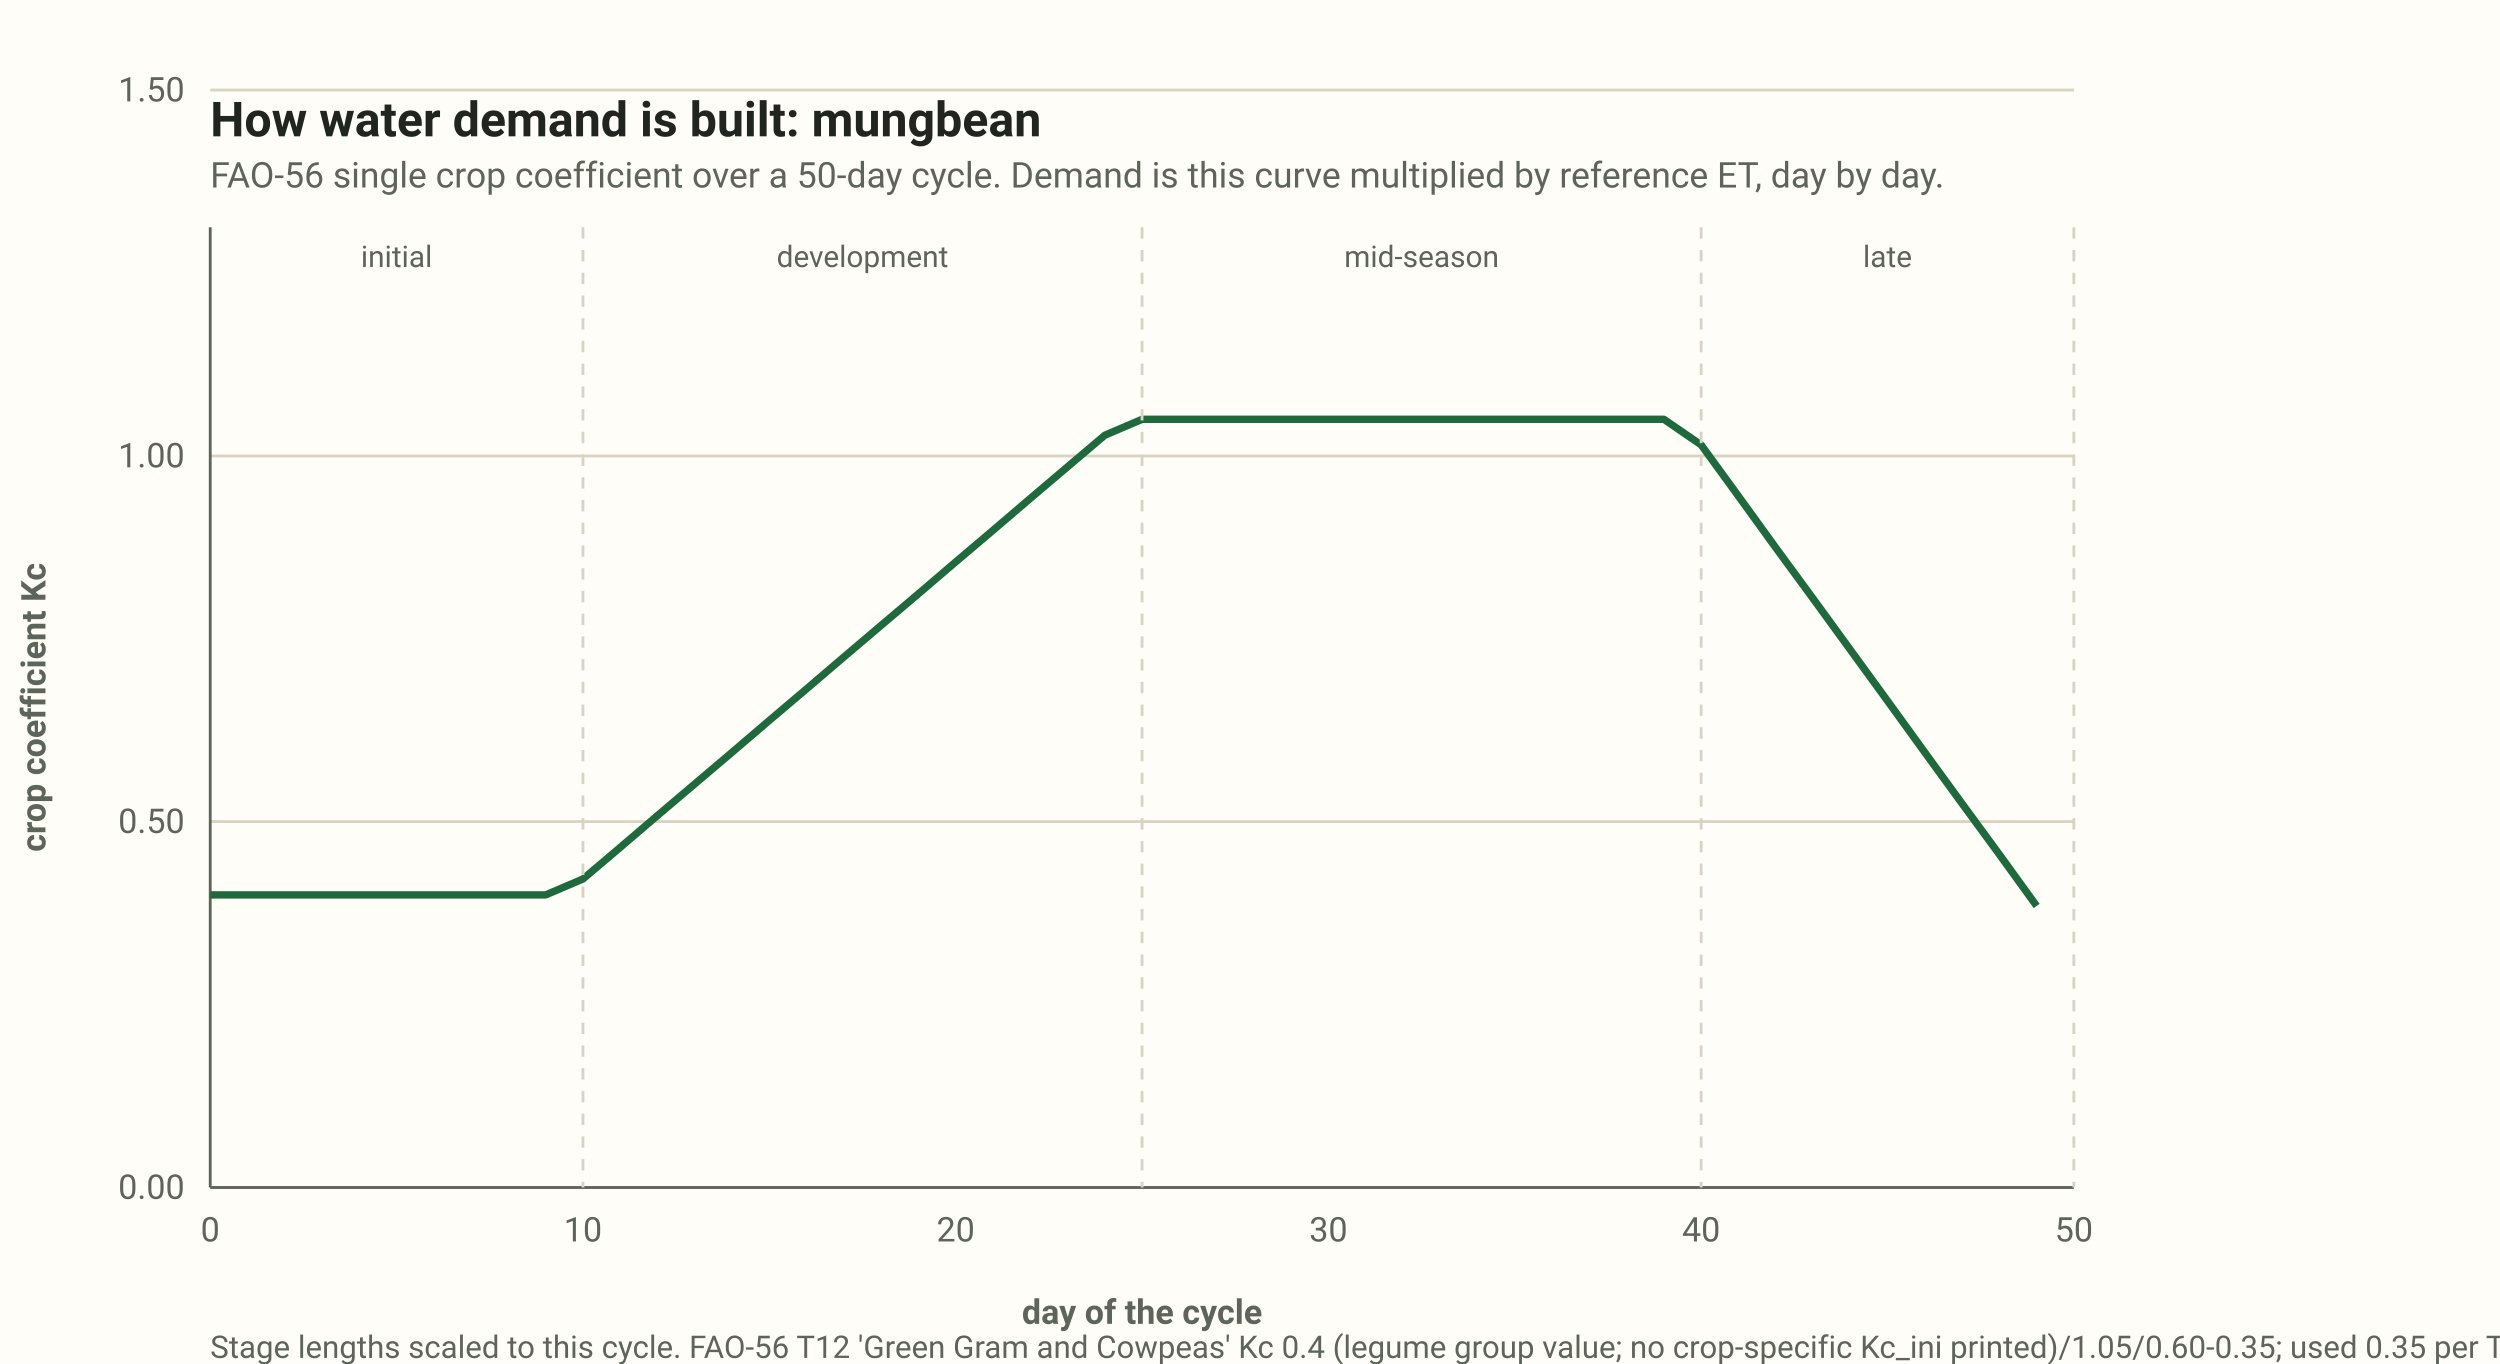
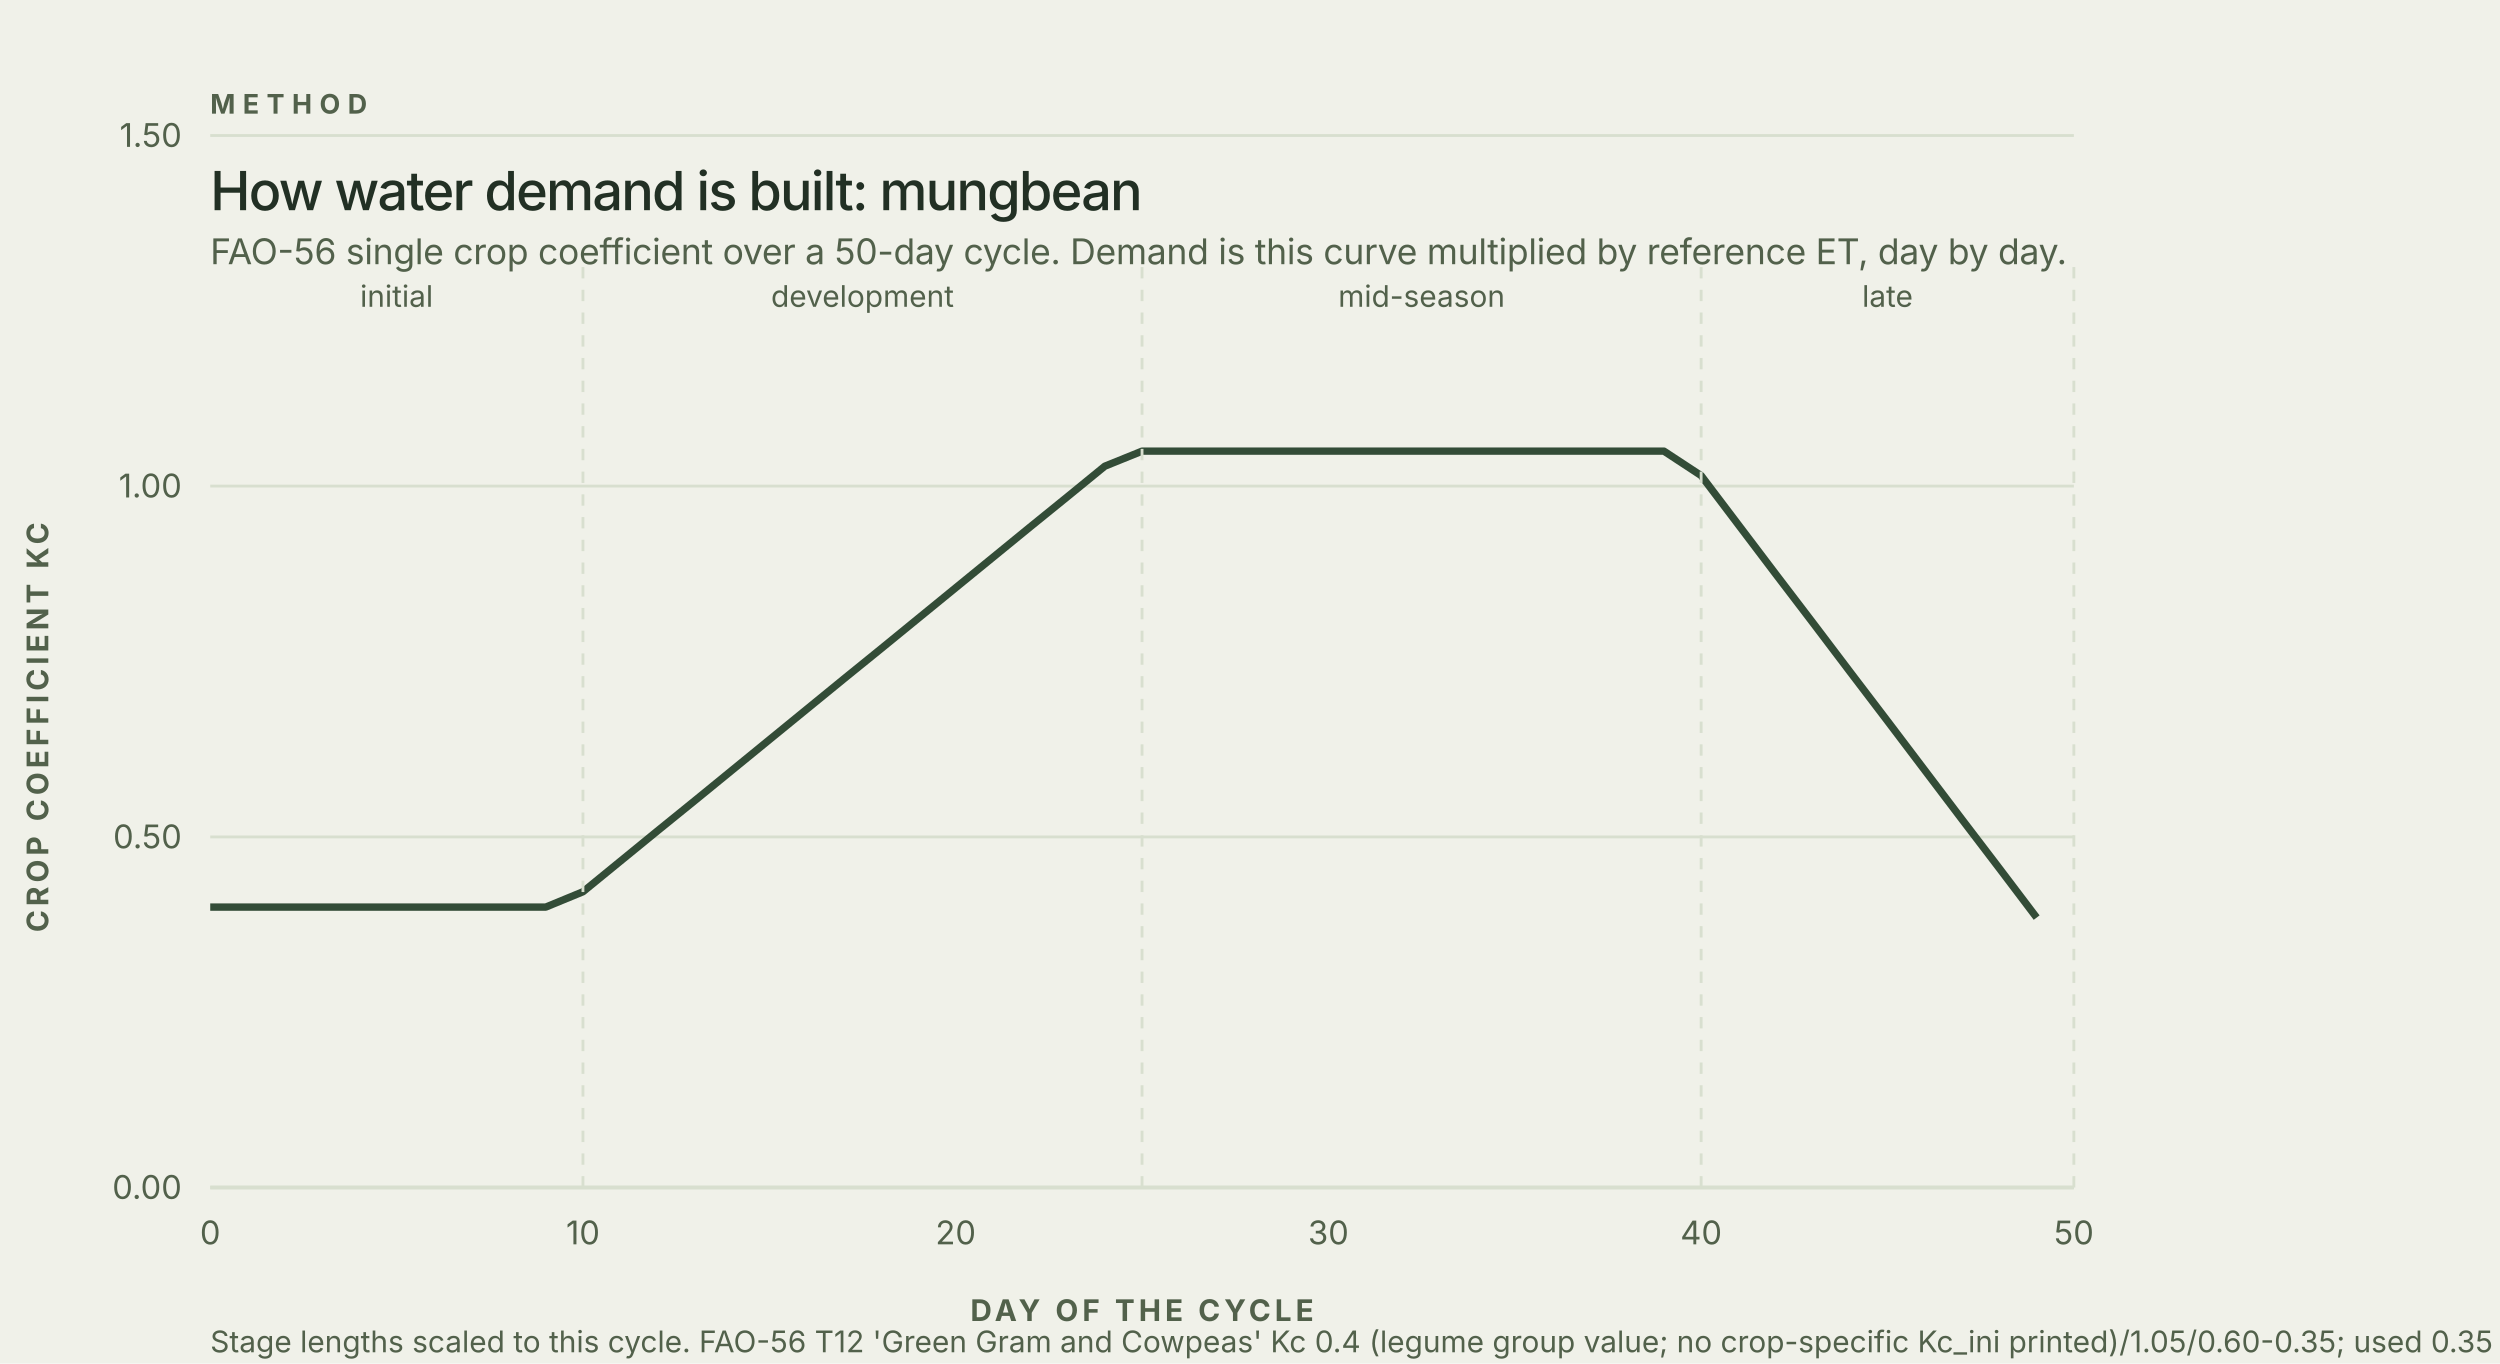
<svg xmlns="http://www.w3.org/2000/svg" width="880" height="480" viewBox="0 0 880 480">
-   <rect width="880" height="480" fill="#fffdf8" />
-   <text x="74" y="48" font-size="17" font-weight="700" fill="#20261f" font-family="system-ui, -apple-system, 'Segoe UI', Roboto, sans-serif">How water demand is built: mungbean</text>
-   <text x="74" y="66" font-size="12.5" fill="#5d655a" font-family="system-ui, -apple-system, 'Segoe UI', Roboto, sans-serif">FAO-56 single crop coefficient over a 50-day cycle. Demand is this curve multiplied by reference ET, day by day.</text>
-   <line x1="74.0" y1="418.0" x2="730.0" y2="418.0" stroke="#d9d3c3" stroke-width="1.0" />
-   <line x1="74.0" y1="289.2" x2="730.0" y2="289.2" stroke="#d9d3c3" stroke-width="1.0" />
-   <line x1="74.0" y1="160.5" x2="730.0" y2="160.5" stroke="#d9d3c3" stroke-width="1.0" />
-   <line x1="74.0" y1="31.7" x2="730.0" y2="31.7" stroke="#d9d3c3" stroke-width="1.0" />
-   <line x1="74.0" y1="418.0" x2="730.0" y2="418.0" stroke="#5d655a" stroke-width="1.0" />
-   <line x1="74.0" y1="80.0" x2="74.0" y2="418.0" stroke="#5d655a" stroke-width="1.0" />
-   <text x="65.0" y="422.0" font-size="12" fill="#5d655a" text-anchor="end" font-weight="400" font-family="system-ui, -apple-system, 'Segoe UI', Roboto, sans-serif">0.00</text>
-   <text x="65.0" y="293.2" font-size="12" fill="#5d655a" text-anchor="end" font-weight="400" font-family="system-ui, -apple-system, 'Segoe UI', Roboto, sans-serif">0.50</text>
-   <text x="65.0" y="164.5" font-size="12" fill="#5d655a" text-anchor="end" font-weight="400" font-family="system-ui, -apple-system, 'Segoe UI', Roboto, sans-serif">1.00</text>
-   <text x="65.0" y="35.7" font-size="12" fill="#5d655a" text-anchor="end" font-weight="400" font-family="system-ui, -apple-system, 'Segoe UI', Roboto, sans-serif">1.50</text>
-   <text x="74.0" y="437.0" font-size="12" fill="#5d655a" text-anchor="middle" font-weight="400" font-family="system-ui, -apple-system, 'Segoe UI', Roboto, sans-serif">0</text>
-   <text x="205.2" y="437.0" font-size="12" fill="#5d655a" text-anchor="middle" font-weight="400" font-family="system-ui, -apple-system, 'Segoe UI', Roboto, sans-serif">10</text>
-   <text x="336.4" y="437.0" font-size="12" fill="#5d655a" text-anchor="middle" font-weight="400" font-family="system-ui, -apple-system, 'Segoe UI', Roboto, sans-serif">20</text>
-   <text x="467.6" y="437.0" font-size="12" fill="#5d655a" text-anchor="middle" font-weight="400" font-family="system-ui, -apple-system, 'Segoe UI', Roboto, sans-serif">30</text>
-   <text x="598.8" y="437.0" font-size="12" fill="#5d655a" text-anchor="middle" font-weight="400" font-family="system-ui, -apple-system, 'Segoe UI', Roboto, sans-serif">40</text>
-   <text x="730.0" y="437.0" font-size="12" fill="#5d655a" text-anchor="middle" font-weight="400" font-family="system-ui, -apple-system, 'Segoe UI', Roboto, sans-serif">50</text>
-   <text x="402.0" y="466.0" font-size="12" fill="#5d655a" text-anchor="middle" font-weight="600" font-family="system-ui, -apple-system, 'Segoe UI', Roboto, sans-serif">day of the cycle</text>
-   <text x="16.0" y="249.0" font-size="12" fill="#5d655a" text-anchor="middle" font-weight="600" font-family="system-ui, -apple-system, 'Segoe UI', Roboto, sans-serif" transform="rotate(-90 16.0 249.0)">crop coefficient Kc</text>
-   <path d="M 74.0 315.0 L 87.1 315.0 L 100.2 315.0 L 113.4 315.0 L 126.5 315.0 L 139.6 315.0 L 152.7 315.0 L 165.8 315.0 L 179.0 315.0 L 192.1 315.0 L 205.2 309.4 L 218.3 298.3 L 231.4 287.1 L 244.6 275.9 L 257.7 264.8 L 270.8 253.6 L 283.9 242.5 L 297.0 231.3 L 310.2 220.1 L 323.3 209.0 L 336.4 197.8 L 349.5 186.7 L 362.6 175.5 L 375.8 164.3 L 388.9 153.2 L 402.0 147.6 L 415.1 147.6 L 428.2 147.6 L 441.4 147.6 L 454.5 147.6 L 467.6 147.6 L 480.7 147.6 L 493.8 147.6 L 507.0 147.6 L 520.1 147.6 L 533.2 147.6 L 546.3 147.6 L 559.4 147.6 L 572.6 147.6 L 585.7 147.6 L 598.8 156.6 L 611.9 174.6 L 625.0 192.7 L 638.2 210.7 L 651.3 228.7 L 664.4 246.7 L 677.5 264.8 L 690.6 282.8 L 703.8 300.8 L 716.9 318.9" fill="none" stroke="#1f6a3d" stroke-width="2.6" stroke-linejoin="round" />
-   <line x1="205.2" y1="80.0" x2="205.2" y2="418.0" stroke="#d9d3c3" stroke-width="1" stroke-dasharray="4 4" />
-   <text x="139.6" y="94.0" font-size="10.5" fill="#5d655a" text-anchor="middle" font-weight="400" font-family="system-ui, -apple-system, 'Segoe UI', Roboto, sans-serif">initial</text>
-   <line x1="402.0" y1="80.0" x2="402.0" y2="418.0" stroke="#d9d3c3" stroke-width="1" stroke-dasharray="4 4" />
-   <text x="303.6" y="94.0" font-size="10.5" fill="#5d655a" text-anchor="middle" font-weight="400" font-family="system-ui, -apple-system, 'Segoe UI', Roboto, sans-serif">development</text>
-   <line x1="598.8" y1="80.0" x2="598.8" y2="418.0" stroke="#d9d3c3" stroke-width="1" stroke-dasharray="4 4" />
-   <text x="500.4" y="94.0" font-size="10.5" fill="#5d655a" text-anchor="middle" font-weight="400" font-family="system-ui, -apple-system, 'Segoe UI', Roboto, sans-serif">mid-season</text>
-   <line x1="730.0" y1="80.0" x2="730.0" y2="418.0" stroke="#d9d3c3" stroke-width="1" stroke-dasharray="4 4" />
-   <text x="664.4" y="94.0" font-size="10.5" fill="#5d655a" text-anchor="middle" font-weight="400" font-family="system-ui, -apple-system, 'Segoe UI', Roboto, sans-serif">late</text>
-   <text x="74.0" y="478.0" font-size="11" fill="#5d655a" text-anchor="start" font-weight="400" font-family="system-ui, -apple-system, 'Segoe UI', Roboto, sans-serif">Stage lengths scaled to this cycle. FAO-56 T12 'Green Gram and Cowpeas' Kc 0.4 (legume group value; no crop-specific Kc_ini printed)/1.05/0.60-0.35; used 0.35 per T12 note 6 = harvested </text>
+   <rect width="880" height="480" fill="#f0f1e9" />
+   <text x="74" y="40" font-size="9.5" font-weight="650" fill="#52614b" font-family="'DM Sans', -apple-system, 'Segoe UI', sans-serif" letter-spacing="2.6">METHOD</text>
+   <text x="74" y="74" font-size="19" font-weight="550" fill="#223024" font-family="Manrope, 'DM Sans', -apple-system, 'Segoe UI', sans-serif" letter-spacing="-0.6">How water demand is built: mungbean</text>
+   <text x="74" y="93" font-size="12.5" fill="#52614b" font-family="'DM Sans', -apple-system, 'Segoe UI', sans-serif" letter-spacing="-0.1">FAO-56 single crop coefficient over a 50-day cycle. Demand is this curve multiplied by reference ET, day by day.</text>
+   <line x1="74.0" y1="418.0" x2="730.0" y2="418.0" stroke="#d8dfcf" stroke-width="1.0" />
+   <line x1="74.0" y1="294.6" x2="730.0" y2="294.6" stroke="#d8dfcf" stroke-width="1.0" />
+   <line x1="74.0" y1="171.1" x2="730.0" y2="171.1" stroke="#d8dfcf" stroke-width="1.0" />
+   <line x1="74.0" y1="47.7" x2="730.0" y2="47.7" stroke="#d8dfcf" stroke-width="1.0" />
+   <line x1="74.0" y1="418.0" x2="730.0" y2="418.0" stroke="#d8dfcf" stroke-width="1.4" />
+   <text x="64.0" y="422.0" font-size="11.5" fill="#52614b" text-anchor="end" font-weight="400" font-family="'DM Sans', -apple-system, 'Segoe UI', sans-serif">0.00</text>
+   <text x="64.0" y="298.6" font-size="11.5" fill="#52614b" text-anchor="end" font-weight="400" font-family="'DM Sans', -apple-system, 'Segoe UI', sans-serif">0.50</text>
+   <text x="64.0" y="175.1" font-size="11.5" fill="#52614b" text-anchor="end" font-weight="400" font-family="'DM Sans', -apple-system, 'Segoe UI', sans-serif">1.00</text>
+   <text x="64.0" y="51.7" font-size="11.5" fill="#52614b" text-anchor="end" font-weight="400" font-family="'DM Sans', -apple-system, 'Segoe UI', sans-serif">1.50</text>
+   <text x="74.0" y="438.0" font-size="11.5" fill="#52614b" text-anchor="middle" font-weight="400" font-family="'DM Sans', -apple-system, 'Segoe UI', sans-serif">0</text>
+   <text x="205.2" y="438.0" font-size="11.5" fill="#52614b" text-anchor="middle" font-weight="400" font-family="'DM Sans', -apple-system, 'Segoe UI', sans-serif">10</text>
+   <text x="336.4" y="438.0" font-size="11.5" fill="#52614b" text-anchor="middle" font-weight="400" font-family="'DM Sans', -apple-system, 'Segoe UI', sans-serif">20</text>
+   <text x="467.6" y="438.0" font-size="11.5" fill="#52614b" text-anchor="middle" font-weight="400" font-family="'DM Sans', -apple-system, 'Segoe UI', sans-serif">30</text>
+   <text x="598.8" y="438.0" font-size="11.5" fill="#52614b" text-anchor="middle" font-weight="400" font-family="'DM Sans', -apple-system, 'Segoe UI', sans-serif">40</text>
+   <text x="730.0" y="438.0" font-size="11.5" fill="#52614b" text-anchor="middle" font-weight="400" font-family="'DM Sans', -apple-system, 'Segoe UI', sans-serif">50</text>
+   <text x="402.0" y="465.0" font-size="10.5" fill="#52614b" text-anchor="middle" font-weight="650" font-family="'DM Sans', -apple-system, 'Segoe UI', sans-serif" letter-spacing="1.4">DAY OF THE CYCLE</text>
+   <text x="17.0" y="256.0" font-size="10.5" fill="#52614b" text-anchor="middle" font-weight="650" font-family="'DM Sans', -apple-system, 'Segoe UI', sans-serif" letter-spacing="1.4" transform="rotate(-90 17.0 256.0)">CROP COEFFICIENT KC</text>
+   <path d="M 74.0 319.3 L 87.1 319.3 L 100.2 319.3 L 113.4 319.3 L 126.5 319.3 L 139.6 319.3 L 152.7 319.3 L 165.8 319.3 L 179.0 319.3 L 192.1 319.3 L 205.2 313.9 L 218.3 303.2 L 231.4 292.5 L 244.6 281.8 L 257.7 271.1 L 270.8 260.4 L 283.9 249.7 L 297.0 239.0 L 310.2 228.3 L 323.3 217.6 L 336.4 206.9 L 349.5 196.2 L 362.6 185.5 L 375.8 174.8 L 388.9 164.1 L 402.0 158.8 L 415.1 158.8 L 428.2 158.8 L 441.4 158.8 L 454.5 158.8 L 467.6 158.8 L 480.7 158.8 L 493.8 158.8 L 507.0 158.8 L 520.1 158.8 L 533.2 158.8 L 546.3 158.8 L 559.4 158.8 L 572.6 158.8 L 585.7 158.8 L 598.8 167.4 L 611.9 184.7 L 625.0 202.0 L 638.2 219.3 L 651.3 236.6 L 664.4 253.8 L 677.5 271.1 L 690.6 288.4 L 703.8 305.7 L 716.9 323.0" fill="none" fill-opacity="1.0" stroke="#334c37" stroke-width="2.6" stroke-linejoin="round" />
+   <line x1="205.2" y1="94.0" x2="205.2" y2="418.0" stroke="#d8dfcf" stroke-width="1" stroke-dasharray="4 4" />
+   <text x="139.6" y="108.0" font-size="10.5" fill="#52614b" text-anchor="middle" font-weight="400" font-family="'DM Sans', -apple-system, 'Segoe UI', sans-serif">initial</text>
+   <line x1="402.0" y1="94.0" x2="402.0" y2="418.0" stroke="#d8dfcf" stroke-width="1" stroke-dasharray="4 4" />
+   <text x="303.6" y="108.0" font-size="10.5" fill="#52614b" text-anchor="middle" font-weight="400" font-family="'DM Sans', -apple-system, 'Segoe UI', sans-serif">development</text>
+   <line x1="598.8" y1="94.0" x2="598.8" y2="418.0" stroke="#d8dfcf" stroke-width="1" stroke-dasharray="4 4" />
+   <text x="500.4" y="108.0" font-size="10.5" fill="#52614b" text-anchor="middle" font-weight="400" font-family="'DM Sans', -apple-system, 'Segoe UI', sans-serif">mid-season</text>
+   <line x1="730.0" y1="94.0" x2="730.0" y2="418.0" stroke="#d8dfcf" stroke-width="1" stroke-dasharray="4 4" />
+   <text x="664.4" y="108.0" font-size="10.5" fill="#52614b" text-anchor="middle" font-weight="400" font-family="'DM Sans', -apple-system, 'Segoe UI', sans-serif">late</text>
+   <text x="74.0" y="476.0" font-size="10.5" fill="#52614b" text-anchor="start" font-weight="400" font-family="'DM Sans', -apple-system, 'Segoe UI', sans-serif">Stage lengths scaled to this cycle. FAO-56 T12 'Green Gram and Cowpeas' Kc 0.4 (legume group value; no crop-specific Kc_ini printed)/1.05/0.60-0.35; used 0.35 per T12 note 6 = harvested </text>
</svg>
